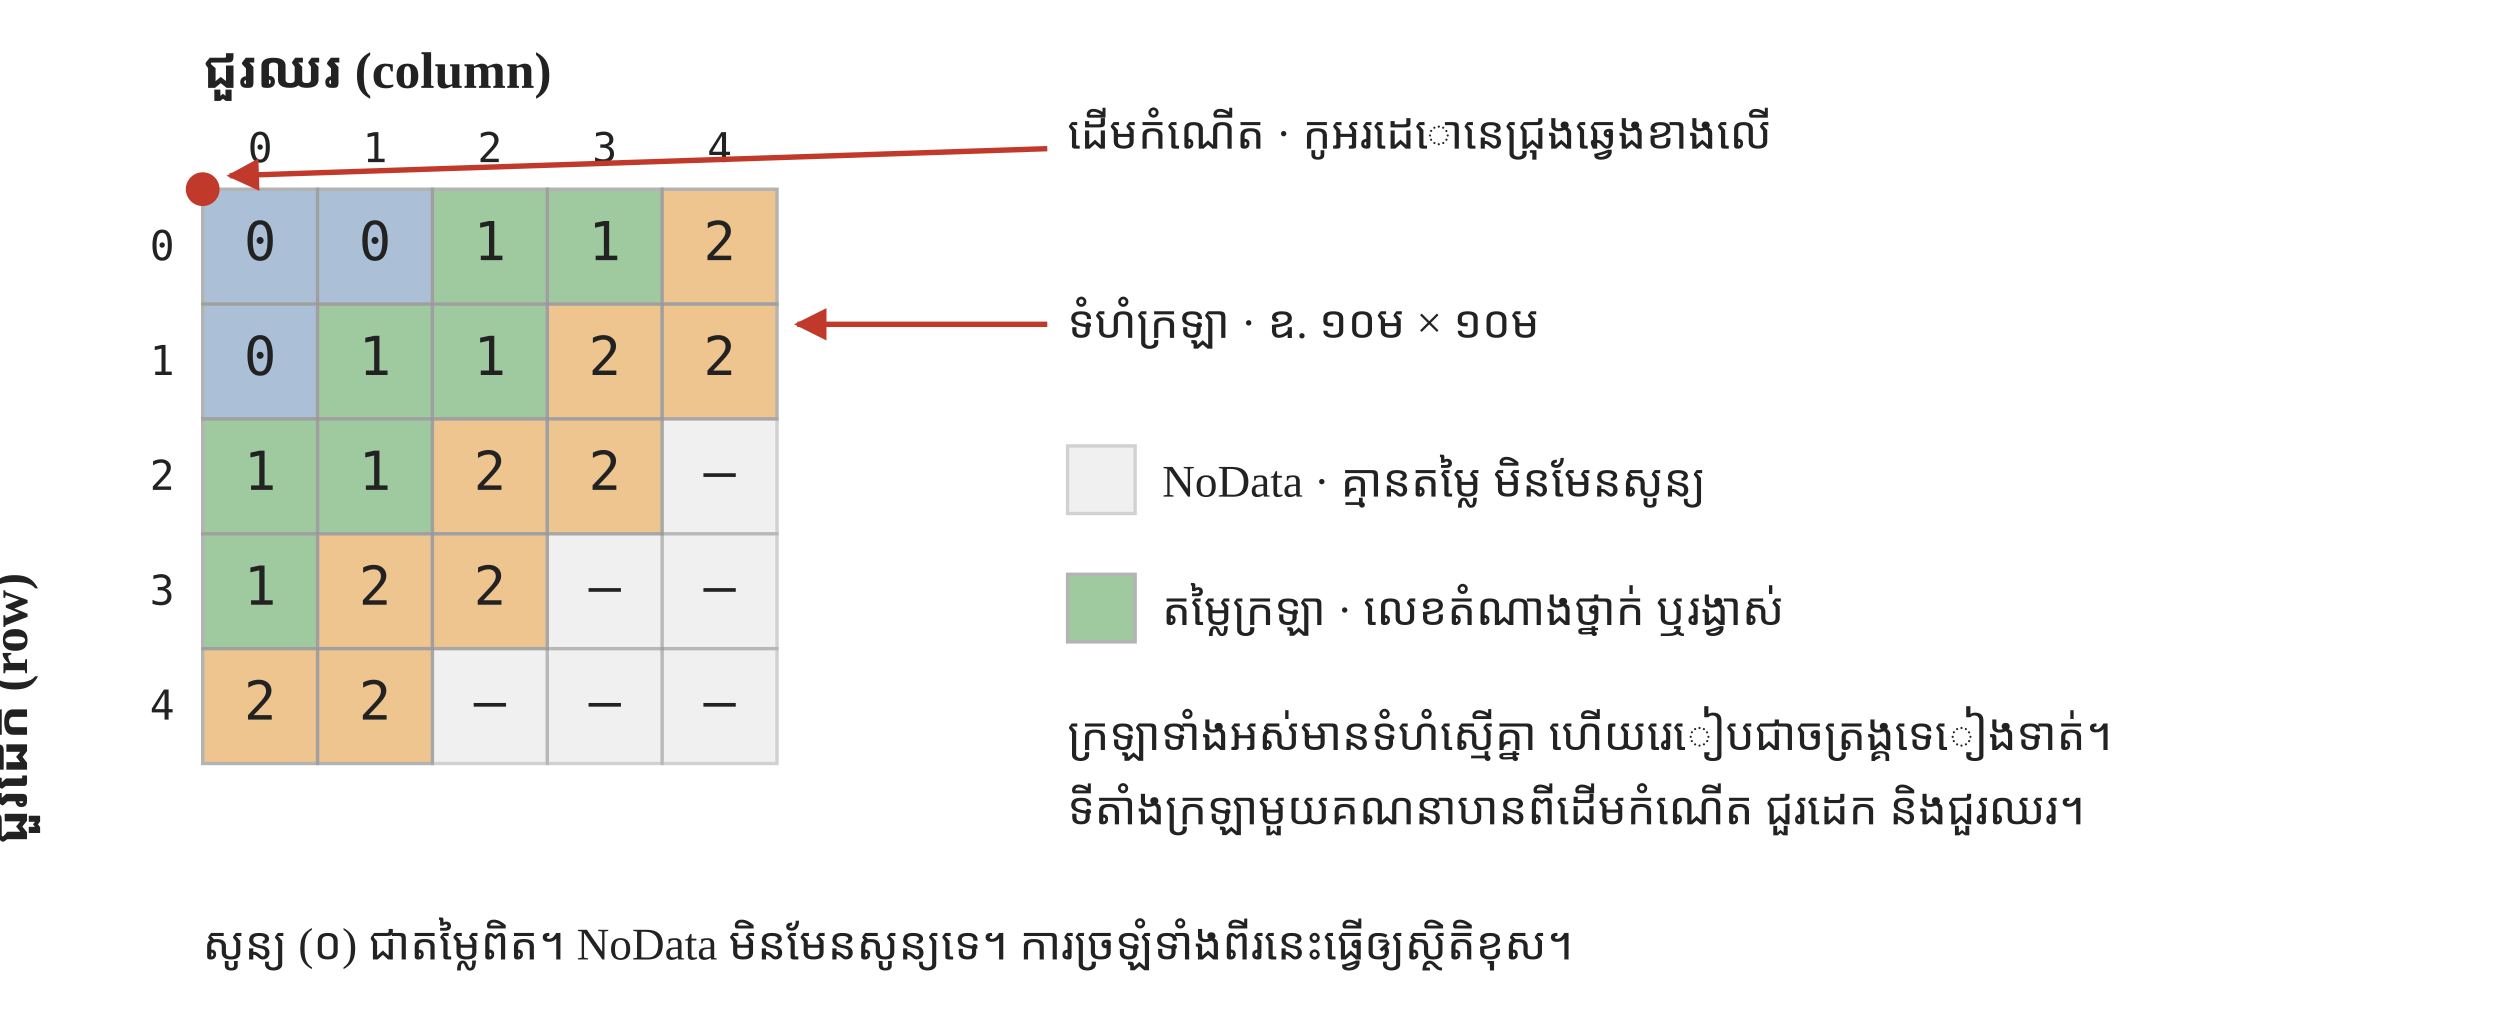
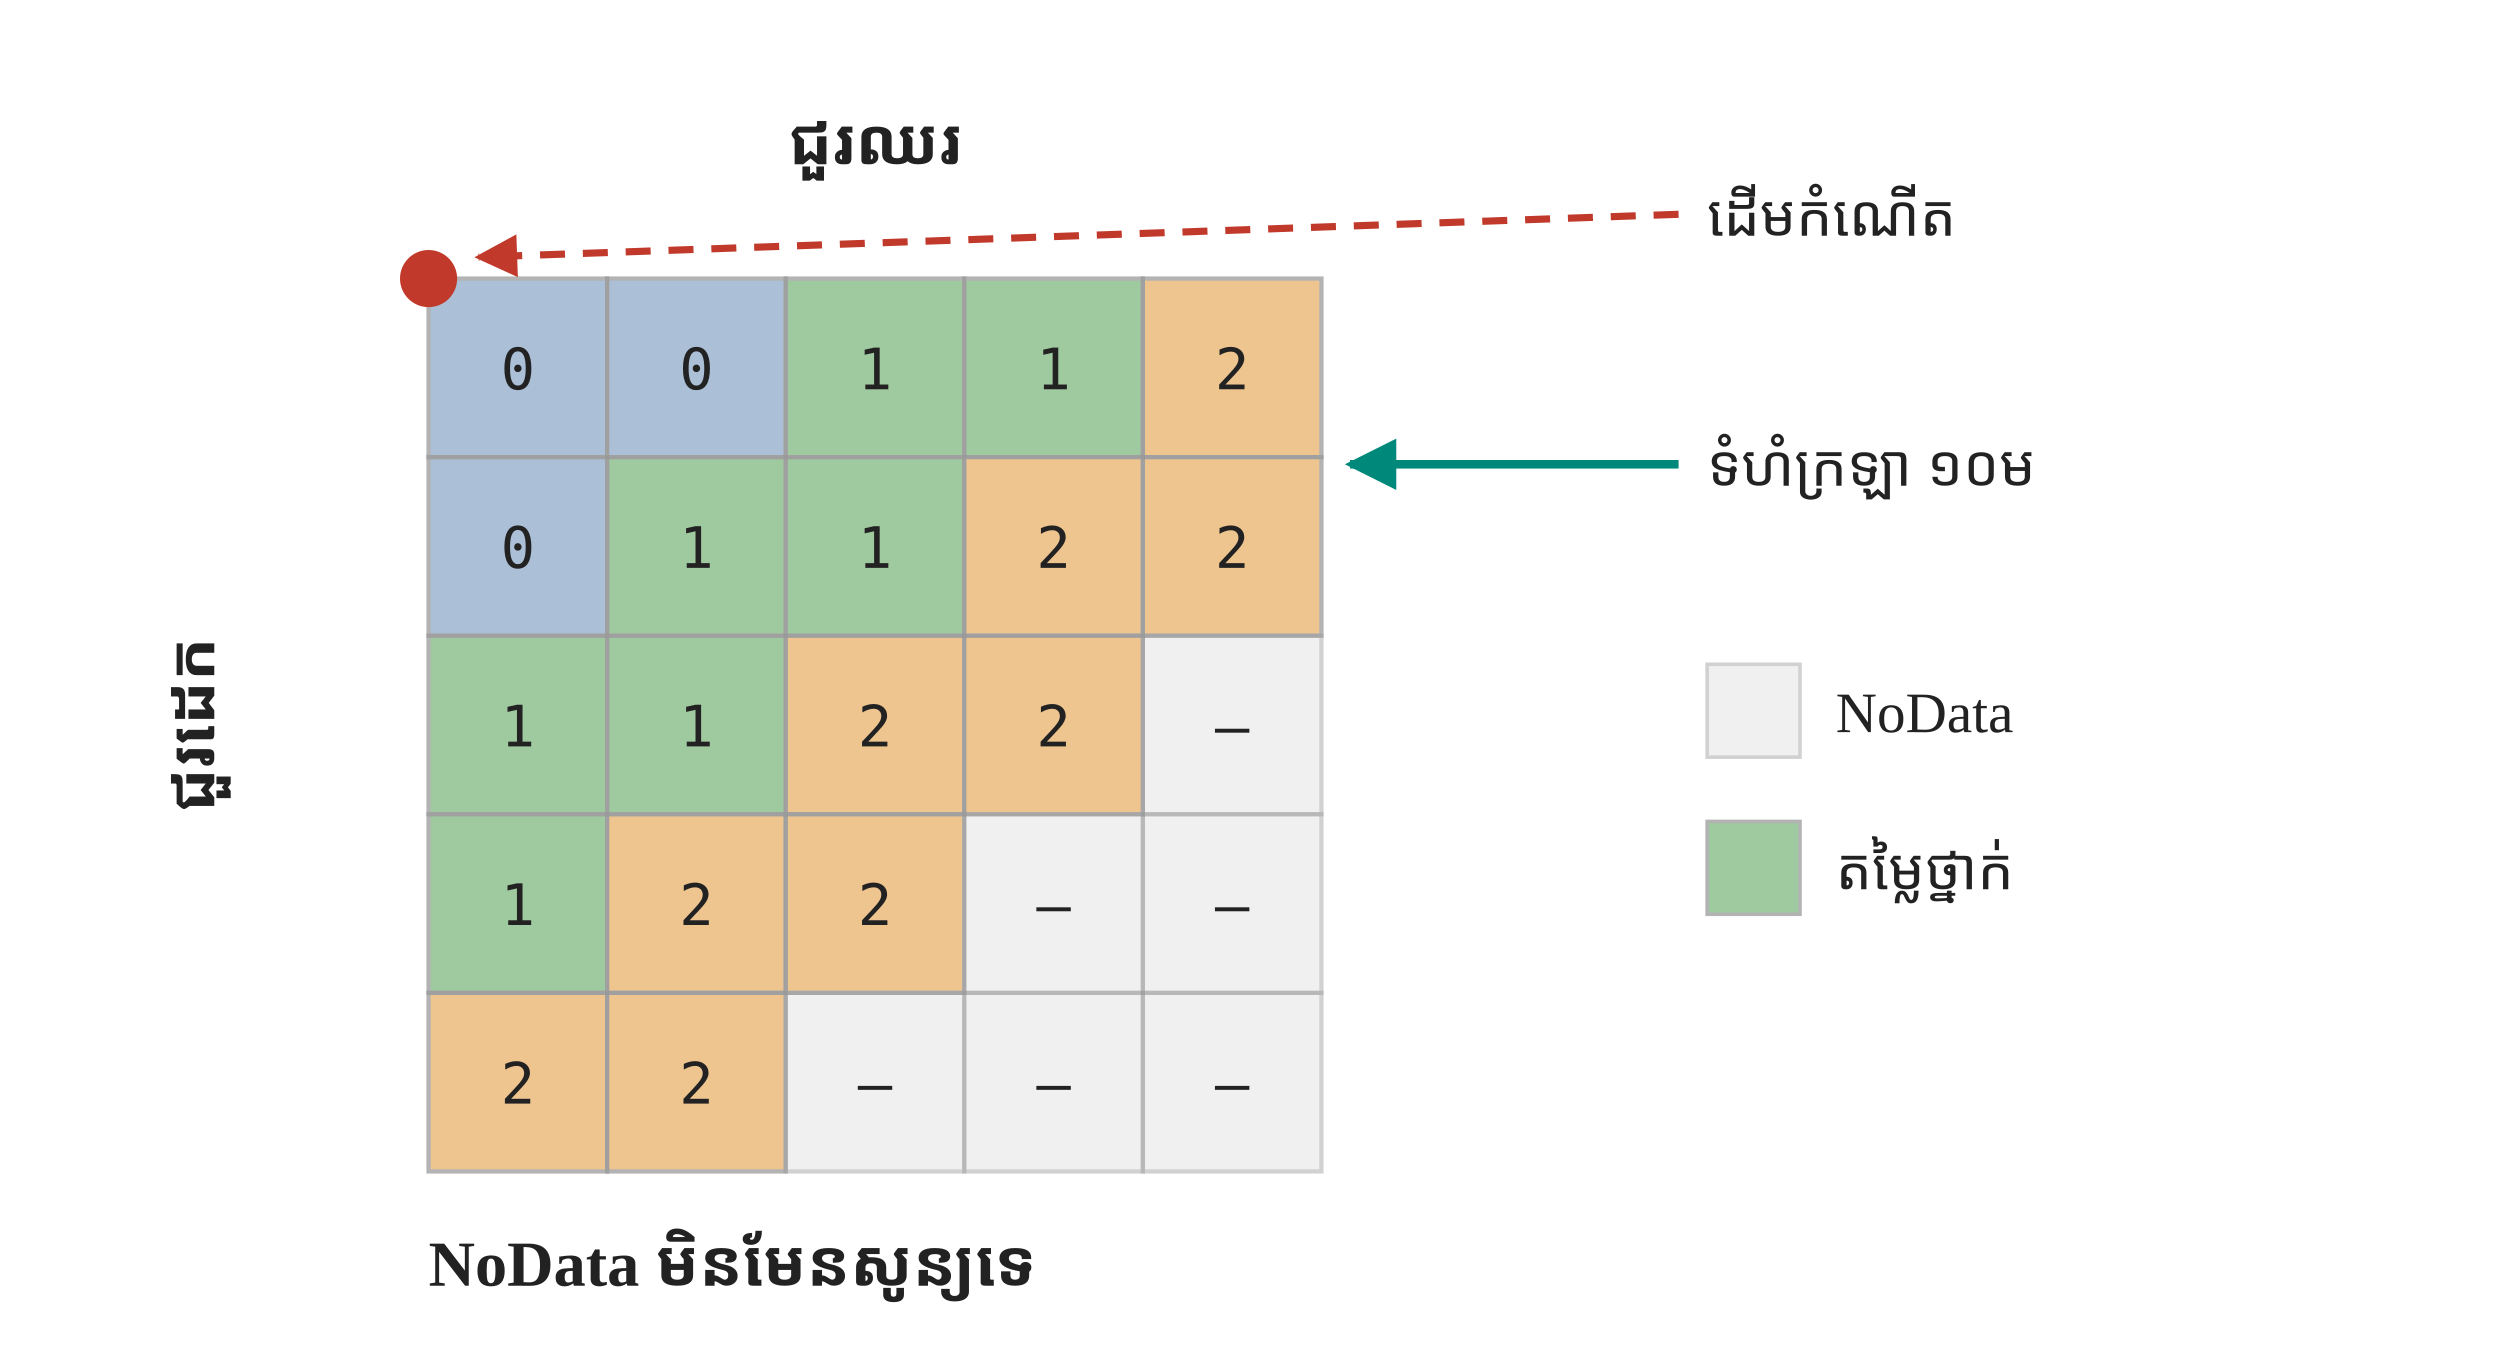
- <svg xmlns="http://www.w3.org/2000/svg" viewBox="0 0 740 300" role="img" class="km-fig">
-   <style>.km-fig{width:100%;height:auto}.km-fig text{font-family:var(--km-read-stack,'Siemreap',sans-serif);fill:var(--md-default-fg-color,#222)}.km-cell{font-size:15.9px;text-anchor:middle;font-family:'Roboto Mono',monospace}.km-ax{font-size:12.2px;text-anchor:middle;fill:var(--md-default-fg-color--light,#666);font-family:'Roboto Mono',monospace}.km-h{font-family:var(--km-emph-stack,'Battambang',sans-serif);font-size:15.2px;font-weight:700}.km-s{font-size:13.4px}.km-ar{stroke:#c0392b;stroke-width:1.6;fill:none;marker-end:url(#m)}</style>
+ <svg xmlns="http://www.w3.org/2000/svg" viewBox="0 0 700 380" role="img" class="km-fig">
+   <style>.km-fig{width:100%;height:auto}
+ .km-fig text{font-family:var(--km-read-stack,'Siemreap',sans-serif);fill:var(--md-default-fg-color,#222)}
+ .h{font-family:var(--km-emph-stack,'Battambang',sans-serif);font-weight:700;font-size:21px}
+ .l{font-family:var(--km-emph-stack,'Battambang',sans-serif);font-weight:700;font-size:18px}
+ .m{font-size:16px}
+ .c{text-anchor:middle}
+ .box{fill:var(--md-default-fg-color--lightest,#eee);stroke:var(--md-default-fg-color--lighter,#bbb);stroke-width:1.8}
+ .frame{fill:none;stroke:var(--md-default-fg-color--lighter,#bbb);stroke-width:1.8}
+ .hi{fill:var(--md-primary-fg-color,#00897b);opacity:.16;stroke:var(--md-primary-fg-color,#00897b);stroke-width:2.2}
+ .con{stroke:var(--md-default-fg-color--light,#999);stroke-width:1.8}
+ .ar{stroke:var(--md-primary-fg-color,#00897b);stroke-width:2.4;fill:none;marker-end:url(#a)}
+ .fb{stroke:#c0392b;stroke-width:2;fill:none;stroke-dasharray:7 5;marker-end:url(#r)}</style>
  <defs>
-     <marker id="m" viewBox="0 0 10 10" refX="9" refY="5" markerWidth="6" markerHeight="6" orient="auto">
+     <marker id="a" viewBox="0 0 10 10" refX="9" refY="5" markerWidth="6" markerHeight="6" orient="auto">
+       <path d="M0 0 L10 5 L0 10 z" fill="var(--md-primary-fg-color,#00897b)" />
+     </marker>
+     <marker id="r" viewBox="0 0 10 10" refX="9" refY="5" markerWidth="6" markerHeight="6" orient="auto">
      <path d="M0 0 L10 5 L0 10 z" fill="#c0392b" />
    </marker>
  </defs>
-   <text class="km-h" x="60" y="26">ជួរឈរ (column)</text>
-   <text class="km-h" x="8" y="250" transform="rotate(-90 8 250)">ជួរដេក (row)</text>
-   <rect x="60" y="56" width="34" height="34" fill="#8fa9c9" opacity=".75" stroke="#999" stroke-width="1" />
-   <text class="km-cell" x="77.0" y="77.0">0</text>
-   <rect x="94" y="56" width="34" height="34" fill="#8fa9c9" opacity=".75" stroke="#999" stroke-width="1" />
-   <text class="km-cell" x="111.0" y="77.0">0</text>
-   <rect x="128" y="56" width="34" height="34" fill="#7fb77e" opacity=".75" stroke="#999" stroke-width="1" />
-   <text class="km-cell" x="145.0" y="77.0">1</text>
-   <rect x="162" y="56" width="34" height="34" fill="#7fb77e" opacity=".75" stroke="#999" stroke-width="1" />
-   <text class="km-cell" x="179.0" y="77.0">1</text>
-   <rect x="196" y="56" width="34" height="34" fill="#e8b06a" opacity=".75" stroke="#999" stroke-width="1" />
-   <text class="km-cell" x="213.0" y="77.0">2</text>
-   <rect x="60" y="90" width="34" height="34" fill="#8fa9c9" opacity=".75" stroke="#999" stroke-width="1" />
-   <text class="km-cell" x="77.0" y="111.0">0</text>
-   <rect x="94" y="90" width="34" height="34" fill="#7fb77e" opacity=".75" stroke="#999" stroke-width="1" />
-   <text class="km-cell" x="111.0" y="111.0">1</text>
-   <rect x="128" y="90" width="34" height="34" fill="#7fb77e" opacity=".75" stroke="#999" stroke-width="1" />
-   <text class="km-cell" x="145.0" y="111.0">1</text>
-   <rect x="162" y="90" width="34" height="34" fill="#e8b06a" opacity=".75" stroke="#999" stroke-width="1" />
-   <text class="km-cell" x="179.0" y="111.0">2</text>
-   <rect x="196" y="90" width="34" height="34" fill="#e8b06a" opacity=".75" stroke="#999" stroke-width="1" />
-   <text class="km-cell" x="213.0" y="111.0">2</text>
-   <rect x="60" y="124" width="34" height="34" fill="#7fb77e" opacity=".75" stroke="#999" stroke-width="1" />
-   <text class="km-cell" x="77.0" y="145.0">1</text>
-   <rect x="94" y="124" width="34" height="34" fill="#7fb77e" opacity=".75" stroke="#999" stroke-width="1" />
-   <text class="km-cell" x="111.0" y="145.0">1</text>
-   <rect x="128" y="124" width="34" height="34" fill="#e8b06a" opacity=".75" stroke="#999" stroke-width="1" />
-   <text class="km-cell" x="145.0" y="145.0">2</text>
-   <rect x="162" y="124" width="34" height="34" fill="#e8b06a" opacity=".75" stroke="#999" stroke-width="1" />
-   <text class="km-cell" x="179.0" y="145.0">2</text>
-   <rect x="196" y="124" width="34" height="34" fill="#ddd" opacity=".45" stroke="#999" stroke-width="1" />
-   <text class="km-cell" x="213.0" y="145.0">—</text>
-   <rect x="60" y="158" width="34" height="34" fill="#7fb77e" opacity=".75" stroke="#999" stroke-width="1" />
-   <text class="km-cell" x="77.0" y="179.0">1</text>
-   <rect x="94" y="158" width="34" height="34" fill="#e8b06a" opacity=".75" stroke="#999" stroke-width="1" />
-   <text class="km-cell" x="111.0" y="179.0">2</text>
-   <rect x="128" y="158" width="34" height="34" fill="#e8b06a" opacity=".75" stroke="#999" stroke-width="1" />
-   <text class="km-cell" x="145.0" y="179.0">2</text>
-   <rect x="162" y="158" width="34" height="34" fill="#ddd" opacity=".45" stroke="#999" stroke-width="1" />
-   <text class="km-cell" x="179.0" y="179.0">—</text>
-   <rect x="196" y="158" width="34" height="34" fill="#ddd" opacity=".45" stroke="#999" stroke-width="1" />
-   <text class="km-cell" x="213.0" y="179.0">—</text>
-   <rect x="60" y="192" width="34" height="34" fill="#e8b06a" opacity=".75" stroke="#999" stroke-width="1" />
-   <text class="km-cell" x="77.0" y="213.0">2</text>
-   <rect x="94" y="192" width="34" height="34" fill="#e8b06a" opacity=".75" stroke="#999" stroke-width="1" />
-   <text class="km-cell" x="111.0" y="213.0">2</text>
-   <rect x="128" y="192" width="34" height="34" fill="#ddd" opacity=".45" stroke="#999" stroke-width="1" />
-   <text class="km-cell" x="145.0" y="213.0">—</text>
-   <rect x="162" y="192" width="34" height="34" fill="#ddd" opacity=".45" stroke="#999" stroke-width="1" />
-   <text class="km-cell" x="179.0" y="213.0">—</text>
-   <rect x="196" y="192" width="34" height="34" fill="#ddd" opacity=".45" stroke="#999" stroke-width="1" />
-   <text class="km-cell" x="213.0" y="213.0">—</text>
-   <text class="km-ax" x="77.0" y="48">0</text>
-   <text class="km-ax" x="111.0" y="48">1</text>
-   <text class="km-ax" x="145.0" y="48">2</text>
-   <text class="km-ax" x="179.0" y="48">3</text>
-   <text class="km-ax" x="213.0" y="48">4</text>
-   <text class="km-ax" x="48" y="77.0">0</text>
-   <text class="km-ax" x="48" y="111.0">1</text>
-   <text class="km-ax" x="48" y="145.0">2</text>
-   <text class="km-ax" x="48" y="179.0">3</text>
-   <text class="km-ax" x="48" y="213.0">4</text>
-   <circle cx="60" cy="56" r="5" fill="#c0392b" />
-   <path class="km-ar" d="M310 44 L68 52" />
-   <text class="km-s" x="316" y="44">ដើមកំណើត · កូអរដោនេជ្រុងឆ្វេងខាងលើ</text>
-   <path class="km-ar" d="M310 96 L236 96" />
-   <text class="km-s" x="316" y="100">ទំហំក្រឡា · ឧ. ១០ម × ១០ម</text>
-   <rect x="316" y="132" width="20" height="20" fill="#ddd" opacity=".45" stroke="#999" />
-   <text class="km-s" x="344" y="147">NoData · គ្មានតម្លៃ មិនមែនសូន្យ</text>
-   <rect x="316" y="170" width="20" height="20" fill="#7fb77e" opacity=".75" stroke="#999" />
-   <text class="km-s" x="344" y="185">តម្លៃក្រឡា · លេខតំណាងថ្នាក់ ឬរង្វាស់</text>
-   <text class="km-s" x="316" y="222">ក្រឡាទាំងអស់មានទំហំស្មើគ្នា ហើយរៀបជាចត្រង្គទៀងទាត់។</text>
-   <text class="km-s" x="316" y="244">ទីតាំងក្រឡាមួយគណនាបានពីដើមកំណើត ជួរដេក និងជួរឈរ។</text>
-   <text class="km-s" x="60" y="284">សូន្យ (០) ជាតម្លៃពិត។ NoData មិនមែនសូន្យទេ។ ការច្រឡំទាំងពីរនេះធ្វើឲ្យស្ថិតិខុស។</text>
+   <rect x="120" y="78" width="50" height="50" fill="#8fa9c9" opacity=".75" stroke="#999" stroke-width="1.2" />
+   <text class="m c" x="145.0" y="109.0" style="font-family:'Roboto Mono',monospace">0</text>
+   <rect x="170" y="78" width="50" height="50" fill="#8fa9c9" opacity=".75" stroke="#999" stroke-width="1.2" />
+   <text class="m c" x="195.0" y="109.0" style="font-family:'Roboto Mono',monospace">0</text>
+   <rect x="220" y="78" width="50" height="50" fill="#7fb77e" opacity=".75" stroke="#999" stroke-width="1.2" />
+   <text class="m c" x="245.0" y="109.0" style="font-family:'Roboto Mono',monospace">1</text>
+   <rect x="270" y="78" width="50" height="50" fill="#7fb77e" opacity=".75" stroke="#999" stroke-width="1.2" />
+   <text class="m c" x="295.0" y="109.0" style="font-family:'Roboto Mono',monospace">1</text>
+   <rect x="320" y="78" width="50" height="50" fill="#e8b06a" opacity=".75" stroke="#999" stroke-width="1.2" />
+   <text class="m c" x="345.0" y="109.0" style="font-family:'Roboto Mono',monospace">2</text>
+   <rect x="120" y="128" width="50" height="50" fill="#8fa9c9" opacity=".75" stroke="#999" stroke-width="1.2" />
+   <text class="m c" x="145.0" y="159.0" style="font-family:'Roboto Mono',monospace">0</text>
+   <rect x="170" y="128" width="50" height="50" fill="#7fb77e" opacity=".75" stroke="#999" stroke-width="1.2" />
+   <text class="m c" x="195.0" y="159.0" style="font-family:'Roboto Mono',monospace">1</text>
+   <rect x="220" y="128" width="50" height="50" fill="#7fb77e" opacity=".75" stroke="#999" stroke-width="1.2" />
+   <text class="m c" x="245.0" y="159.0" style="font-family:'Roboto Mono',monospace">1</text>
+   <rect x="270" y="128" width="50" height="50" fill="#e8b06a" opacity=".75" stroke="#999" stroke-width="1.2" />
+   <text class="m c" x="295.0" y="159.0" style="font-family:'Roboto Mono',monospace">2</text>
+   <rect x="320" y="128" width="50" height="50" fill="#e8b06a" opacity=".75" stroke="#999" stroke-width="1.2" />
+   <text class="m c" x="345.0" y="159.0" style="font-family:'Roboto Mono',monospace">2</text>
+   <rect x="120" y="178" width="50" height="50" fill="#7fb77e" opacity=".75" stroke="#999" stroke-width="1.2" />
+   <text class="m c" x="145.0" y="209.0" style="font-family:'Roboto Mono',monospace">1</text>
+   <rect x="170" y="178" width="50" height="50" fill="#7fb77e" opacity=".75" stroke="#999" stroke-width="1.2" />
+   <text class="m c" x="195.0" y="209.0" style="font-family:'Roboto Mono',monospace">1</text>
+   <rect x="220" y="178" width="50" height="50" fill="#e8b06a" opacity=".75" stroke="#999" stroke-width="1.2" />
+   <text class="m c" x="245.0" y="209.0" style="font-family:'Roboto Mono',monospace">2</text>
+   <rect x="270" y="178" width="50" height="50" fill="#e8b06a" opacity=".75" stroke="#999" stroke-width="1.2" />
+   <text class="m c" x="295.0" y="209.0" style="font-family:'Roboto Mono',monospace">2</text>
+   <rect x="320" y="178" width="50" height="50" fill="#ddd" opacity=".45" stroke="#999" stroke-width="1.2" />
+   <text class="m c" x="345.0" y="209.0" style="font-family:'Roboto Mono',monospace">—</text>
+   <rect x="120" y="228" width="50" height="50" fill="#7fb77e" opacity=".75" stroke="#999" stroke-width="1.2" />
+   <text class="m c" x="145.0" y="259.0" style="font-family:'Roboto Mono',monospace">1</text>
+   <rect x="170" y="228" width="50" height="50" fill="#e8b06a" opacity=".75" stroke="#999" stroke-width="1.2" />
+   <text class="m c" x="195.0" y="259.0" style="font-family:'Roboto Mono',monospace">2</text>
+   <rect x="220" y="228" width="50" height="50" fill="#e8b06a" opacity=".75" stroke="#999" stroke-width="1.2" />
+   <text class="m c" x="245.0" y="259.0" style="font-family:'Roboto Mono',monospace">2</text>
+   <rect x="270" y="228" width="50" height="50" fill="#ddd" opacity=".45" stroke="#999" stroke-width="1.2" />
+   <text class="m c" x="295.0" y="259.0" style="font-family:'Roboto Mono',monospace">—</text>
+   <rect x="320" y="228" width="50" height="50" fill="#ddd" opacity=".45" stroke="#999" stroke-width="1.2" />
+   <text class="m c" x="345.0" y="259.0" style="font-family:'Roboto Mono',monospace">—</text>
+   <rect x="120" y="278" width="50" height="50" fill="#e8b06a" opacity=".75" stroke="#999" stroke-width="1.2" />
+   <text class="m c" x="145.0" y="309.0" style="font-family:'Roboto Mono',monospace">2</text>
+   <rect x="170" y="278" width="50" height="50" fill="#e8b06a" opacity=".75" stroke="#999" stroke-width="1.2" />
+   <text class="m c" x="195.0" y="309.0" style="font-family:'Roboto Mono',monospace">2</text>
+   <rect x="220" y="278" width="50" height="50" fill="#ddd" opacity=".45" stroke="#999" stroke-width="1.2" />
+   <text class="m c" x="245.0" y="309.0" style="font-family:'Roboto Mono',monospace">—</text>
+   <rect x="270" y="278" width="50" height="50" fill="#ddd" opacity=".45" stroke="#999" stroke-width="1.2" />
+   <text class="m c" x="295.0" y="309.0" style="font-family:'Roboto Mono',monospace">—</text>
+   <rect x="320" y="278" width="50" height="50" fill="#ddd" opacity=".45" stroke="#999" stroke-width="1.2" />
+   <text class="m c" x="345.0" y="309.0" style="font-family:'Roboto Mono',monospace">—</text>
+   <text class="l c" x="245" y="46">ជួរឈរ</text>
+   <text class="l c" x="60" y="203" transform="rotate(-90 60 203)">ជួរដេក</text>
+   <circle cx="120" cy="78" r="8" fill="#c0392b" />
+   <path class="fb" d="M470 60 L134 72" />
+   <text class="m" x="478" y="66">ដើមកំណើត</text>
+   <path class="ar" d="M470 130 L378 130" />
+   <text class="m" x="478" y="136">ទំហំក្រឡា ១០ម</text>
+   <rect x="478" y="186" width="26" height="26" fill="#ddd" opacity=".45" stroke="#999" />
+   <text class="m" x="514" y="205">NoData</text>
+   <rect x="478" y="230" width="26" height="26" fill="#7fb77e" opacity=".75" stroke="#999" />
+   <text class="m" x="514" y="249">តម្លៃថ្នាក់</text>
+   <text class="l" x="120" y="360">NoData មិនមែនសូន្យទេ</text>
</svg>
